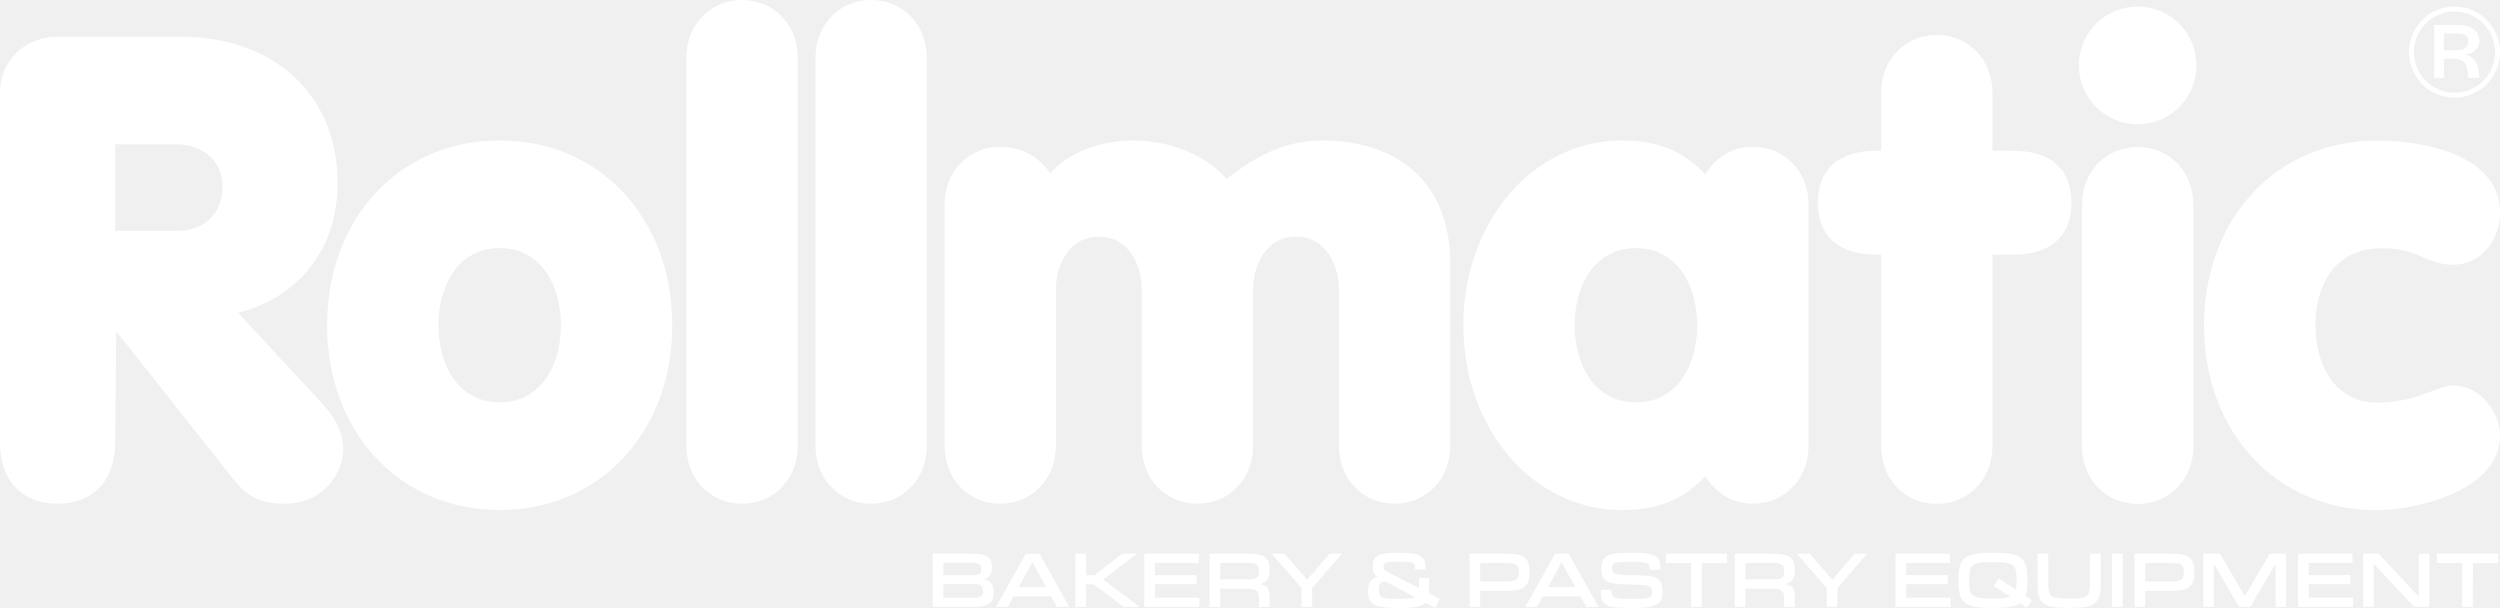
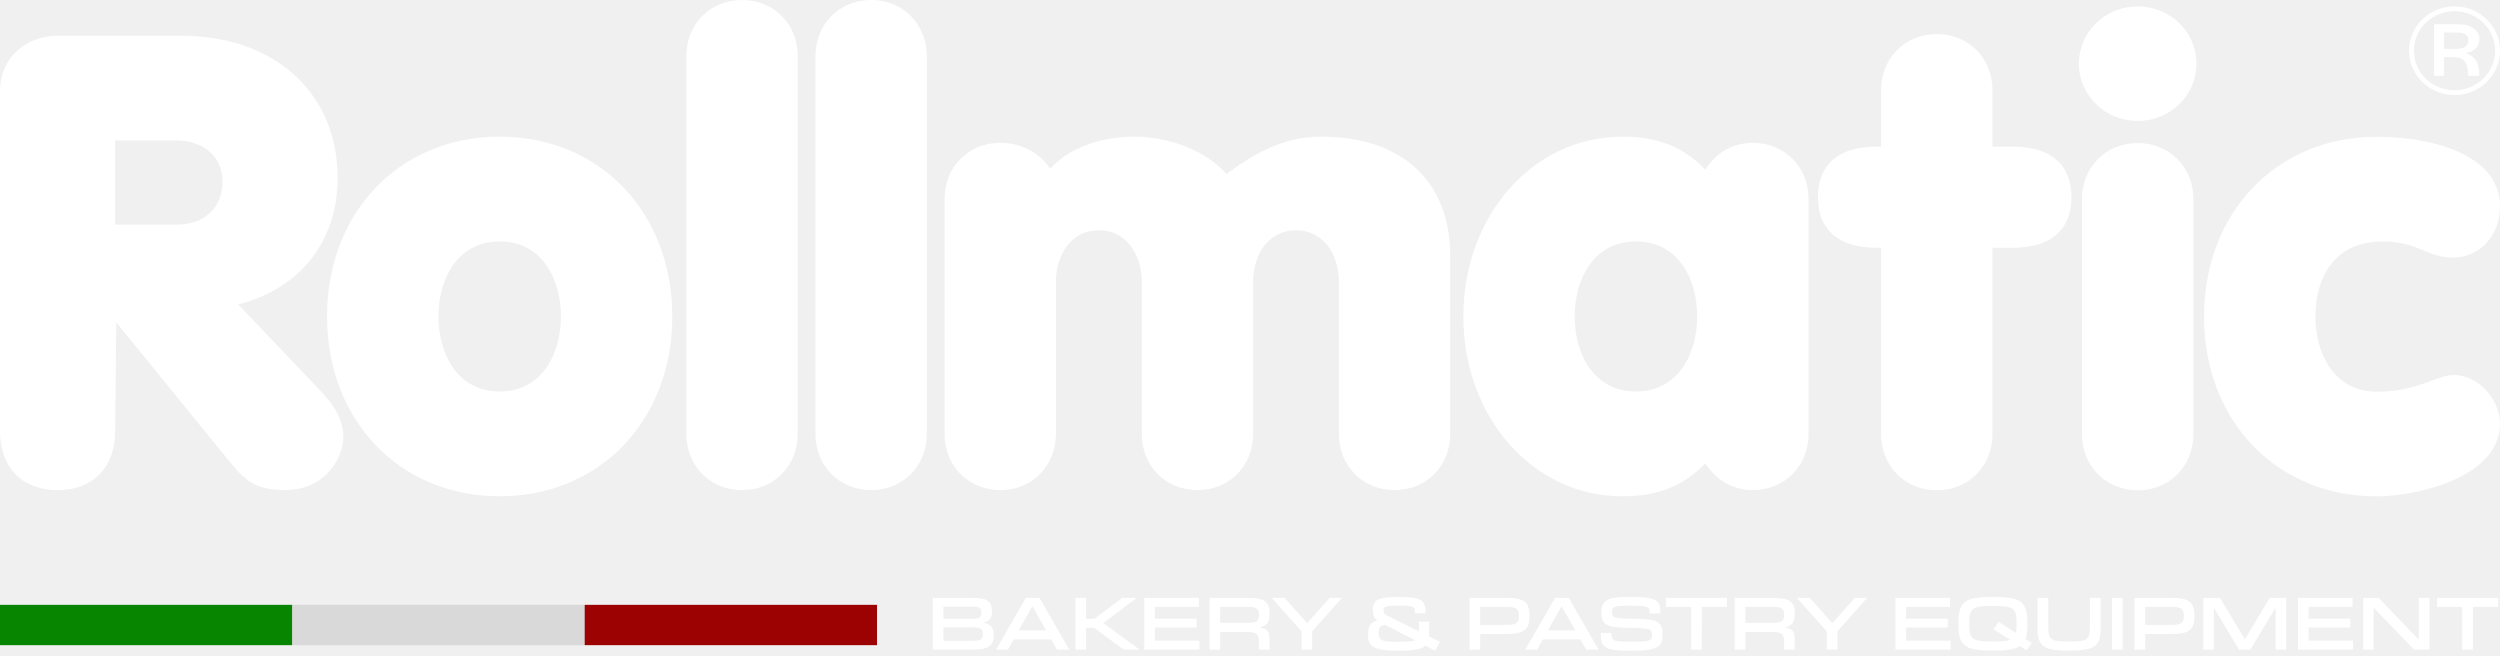
- <svg xmlns="http://www.w3.org/2000/svg" width="366" height="89" viewBox="0 0 366 89" fill="none">
-   <g clip-path="url(#clip0_262_14)">
-     <path fill-rule="evenodd" clip-rule="evenodd" d="M46.867 58.75C46.867 58.75 36.641 47.717 34.867 45.8C43.869 43.477 49.429 36.358 49.429 26.78C49.429 13.979 40.206 5.375 26.475 5.375H8.429C4.242 5.368 0 8.271 0 13.806V64.846C0 70.337 3.232 73.746 8.429 73.746C13.626 73.746 16.858 70.337 16.858 64.846C16.858 64.846 16.975 52.42 17.018 48.5C19.739 51.939 33.79 69.684 33.79 69.684C35.748 72.137 37.355 73.746 41.646 73.746C48.093 73.746 50.26 68.334 50.26 65.862C50.26 63.021 48.961 61.03 46.867 58.75ZM25.823 33.806H16.858V21.134H25.823C29.178 21.134 32.571 23.051 32.571 27.329C32.571 31.267 29.923 33.806 25.823 33.806Z" fill="white" />
-     <path fill-rule="evenodd" clip-rule="evenodd" d="M73.152 20.561C58.511 20.561 47.883 31.939 47.883 47.612C47.883 63.286 58.511 74.67 73.152 74.67C87.793 74.67 98.421 63.292 98.421 47.612C98.421 31.933 87.793 20.561 73.152 20.561ZM73.152 58.904C66.958 58.904 64.187 53.233 64.187 47.612C64.187 41.991 66.958 36.321 73.152 36.321C79.346 36.321 82.123 41.991 82.123 47.612C82.123 53.233 79.346 58.904 73.152 58.904Z" fill="white" />
-     <path fill-rule="evenodd" clip-rule="evenodd" d="M127.531 0C122.889 0 119.385 3.624 119.385 8.438V65.308C119.385 70.115 122.889 73.746 127.531 73.746C132.173 73.746 135.683 70.115 135.683 65.308V8.438C135.683 3.624 132.18 0 127.531 0Z" fill="white" />
-     <path fill-rule="evenodd" clip-rule="evenodd" d="M108.635 0C103.987 0 100.483 3.624 100.483 8.438V65.308C100.483 70.115 103.987 73.746 108.635 73.746C113.284 73.746 116.787 70.115 116.787 65.308V8.438C116.787 3.624 113.284 0 108.635 0Z" fill="white" />
-     <path fill-rule="evenodd" clip-rule="evenodd" d="M193.436 20.561C187.328 20.561 182.889 23.68 179.571 26.176C174.947 21.029 168.112 20.561 166.056 20.561C160.933 20.561 156.383 22.379 153.766 25.375C152.418 23.378 149.961 21.492 146.439 21.492C141.791 21.492 138.287 25.116 138.287 29.923V65.308C138.287 70.115 141.791 73.745 146.439 73.745C151.088 73.745 154.585 70.115 154.585 65.308V42.429C154.585 38.688 156.555 34.657 160.872 34.657C165.188 34.657 167.158 38.688 167.158 42.429V65.308C167.158 70.115 170.661 73.745 175.304 73.745C179.946 73.745 183.456 70.115 183.456 65.308V42.429C183.456 38.688 185.42 34.657 189.736 34.657C194.052 34.657 196.016 38.688 196.016 42.429V65.308C196.016 70.115 199.526 73.745 204.168 73.745C208.81 73.745 212.314 70.115 212.314 65.308V38.54C212.314 27.279 205.258 20.561 193.43 20.561" fill="white" />
-     <path fill-rule="evenodd" clip-rule="evenodd" d="M256.62 21.492C252.839 21.492 250.685 23.883 249.656 25.523C246.485 22.133 242.785 20.567 237.465 20.567C224.443 20.567 214.235 32.45 214.235 47.619C214.235 62.787 224.443 74.676 237.465 74.676C242.785 74.676 246.485 73.111 249.656 69.715C250.691 71.348 252.839 73.746 256.62 73.746C261.268 73.746 264.772 70.115 264.772 65.308V29.924C264.772 25.116 261.268 21.492 256.62 21.492ZM239.503 58.904C233.309 58.904 230.532 53.234 230.532 47.612C230.532 41.992 233.309 36.321 239.503 36.321C245.697 36.321 248.468 41.992 248.468 47.612C248.468 53.234 245.691 58.904 239.503 58.904Z" fill="white" />
-     <path fill-rule="evenodd" clip-rule="evenodd" d="M294.738 22.071H291.697V13.559C291.697 8.746 288.193 5.122 283.545 5.122C278.896 5.122 275.399 8.746 275.399 13.559V22.071H274.666C269.174 22.071 266.145 24.771 266.145 29.671C266.145 34.571 269.174 37.276 274.666 37.276H275.399V65.332C275.399 70.14 278.896 73.77 283.545 73.77C288.193 73.77 291.697 70.14 291.697 65.332V37.276H294.738C300.23 37.276 303.26 34.571 303.26 29.671C303.26 24.771 300.23 22.071 294.738 22.071Z" fill="white" />
-     <path fill-rule="evenodd" clip-rule="evenodd" d="M312.957 0.961C308.234 0.961 304.349 4.764 304.349 9.578C304.349 14.392 308.234 18.194 312.957 18.194C317.679 18.194 321.558 14.398 321.558 9.578C321.558 4.758 317.673 0.961 312.957 0.961Z" fill="white" />
-     <path fill-rule="evenodd" clip-rule="evenodd" d="M312.957 21.523C308.308 21.523 304.805 25.147 304.805 29.954V65.339C304.805 70.146 308.308 73.777 312.957 73.777C317.606 73.777 321.109 70.146 321.109 65.339V29.954C321.109 25.147 317.606 21.523 312.957 21.523Z" fill="white" />
-     <path fill-rule="evenodd" clip-rule="evenodd" d="M359.141 56.439C358.181 56.439 357.226 56.808 356.019 57.271C354.185 57.973 351.679 58.935 347.948 58.935C341.754 58.935 338.977 53.264 338.977 47.643C338.977 42.022 341.55 36.346 348.779 36.346C351.703 36.346 353.255 37.018 354.757 37.665C356.063 38.226 357.288 38.756 359.141 38.756C363.051 38.756 365.994 35.446 365.994 31.058C365.994 23.329 356.272 20.586 347.941 20.586C333.294 20.586 322.673 31.964 322.673 47.637C322.673 63.311 333.294 74.689 347.941 74.689C353.594 74.689 365.994 71.933 365.994 63.748C365.994 60.291 363.057 56.426 359.141 56.426" fill="white" />
-     <path d="M356.358 3.655H359.997C361.801 3.655 362.995 4.623 362.995 5.904C362.995 7.082 362.084 7.858 360.964 7.957V7.994C362.688 8.579 362.94 9.775 362.958 11.402H361.339C361.271 9.442 360.853 8.592 359.129 8.592H357.793V11.402H356.358V3.655ZM357.787 7.359H359.492C360.834 7.359 361.37 6.891 361.37 6.022C361.37 5.362 360.964 4.894 359.726 4.894H357.787V7.353V7.359ZM359.338 0.961C363.014 0.961 366 3.926 366 7.63C366 11.335 363.02 14.293 359.338 14.293C355.656 14.293 352.682 11.328 352.682 7.63C352.682 3.932 355.662 0.961 359.338 0.961ZM359.338 13.578C362.608 13.578 365.286 10.921 365.286 7.63C365.286 4.339 362.608 1.683 359.338 1.683C356.069 1.683 353.397 4.339 353.397 7.63C353.397 10.921 356.069 13.578 359.338 13.578Z" fill="white" />
-     <path d="M136.557 81.061H142.37C144.488 81.061 145.227 81.561 145.227 83.071C145.227 84.112 144.839 84.581 144.007 84.79V84.821C145.029 85.012 145.485 85.53 145.485 86.701C145.485 88.304 144.666 88.846 142.345 88.846H136.557V81.061ZM142.425 84.205C143.336 84.205 143.663 84.026 143.663 83.293C143.663 82.559 143.312 82.38 142.351 82.38H138.109V84.205H142.419H142.425ZM142.345 87.527C143.527 87.527 143.903 87.336 143.903 86.516C143.903 85.696 143.521 85.505 142.444 85.505H138.115V87.527H142.345Z" fill="white" />
-     <path d="M150.183 81.061H152.184L156.543 88.846H154.733L153.883 87.305H148.404L147.554 88.846H145.824L150.183 81.061ZM153.144 85.949L151.143 82.306L149.142 85.949H153.144Z" fill="white" />
-     <path d="M157.448 81.061H159.006V84.205H160.225L164.289 81.061H166.413L161.518 84.852L166.813 88.846H164.498L160.157 85.555H159.006V88.846H157.448V81.061Z" fill="white" />
-     <path d="M167.521 81.061H175.501V82.411H169.085V84.192H175.18V85.524H169.085V87.496H175.593V88.846H167.521V81.061Z" fill="white" />
-     <path d="M177.071 81.061H182.741C185.112 81.061 185.869 81.659 185.869 83.422C185.869 84.593 185.531 85.253 184.502 85.505V85.549C185.561 85.715 185.863 86.097 185.863 87.441V88.852H184.305V87.712C184.305 86.59 184.102 86.183 182.446 86.183H178.635V88.858H177.077V81.068L177.071 81.061ZM182.631 84.815C183.881 84.815 184.312 84.618 184.312 83.626C184.312 82.633 183.899 82.411 182.594 82.411H178.635V84.815H182.637H182.631Z" fill="white" />
-     <path d="M190.549 86.097L186.183 81.061H188.067L191.367 84.877L194.655 81.061H196.453L192.106 86.097V88.846H190.549V86.097Z" fill="white" />
-     <path d="M200.289 86.547C200.289 85.376 200.622 84.717 201.656 84.458C201.108 84.02 200.985 83.576 200.985 82.88C200.985 81.401 201.674 80.92 204.802 80.92C207.93 80.92 208.681 81.388 208.681 83.04V83.373H207.16V83.194C207.16 82.374 207 82.233 204.802 82.233C202.733 82.233 202.543 82.393 202.543 82.96C202.543 83.342 202.635 83.49 203.171 83.761L207.739 86.103V84.643H209.229V86.436C209.229 86.584 209.229 86.726 209.217 86.868L210.799 87.681L210.128 89L208.675 88.242C208.096 88.803 206.939 89.013 204.765 89.013C201.083 89.013 200.277 88.421 200.277 86.559M204.808 87.675C206.058 87.675 206.791 87.626 207.21 87.447L202.758 85.105C202.007 85.253 201.847 85.573 201.847 86.325C201.847 87.478 202.216 87.675 204.808 87.675Z" fill="white" />
-     <path d="M215.146 81.061H220.453C223.132 81.061 223.914 81.659 223.914 83.773C223.914 85.888 223.132 86.498 220.453 86.498H216.704V88.852H215.146V81.068V81.061ZM220.404 85.136C221.931 85.136 222.362 84.907 222.362 83.773C222.362 82.639 221.931 82.411 220.404 82.411H216.704V85.136H220.404Z" fill="white" />
-     <path d="M227.663 81.061H229.664L234.024 88.846H232.213L231.364 87.305H225.884L225.034 88.846H223.304L227.663 81.061ZM230.619 85.949L228.618 82.306L226.617 85.949H230.619Z" fill="white" />
-     <path d="M234.984 88.408C234.491 88.069 234.362 87.539 234.362 86.59V86.337H235.914V86.448C235.914 86.997 235.981 87.231 236.252 87.397C236.566 87.607 237.336 87.669 238.881 87.669C240.568 87.669 241.233 87.607 241.529 87.397C241.8 87.25 241.868 87.04 241.868 86.639C241.868 86.239 241.775 86.017 241.529 85.857C241.227 85.659 240.599 85.616 238.21 85.567C236.449 85.524 235.612 85.388 235.113 85.025C234.633 84.692 234.442 84.162 234.442 83.231C234.442 82.3 234.701 81.789 235.181 81.462C235.748 81.061 236.739 80.914 238.783 80.914C240.692 80.914 241.855 81.043 242.471 81.493C242.964 81.844 243.081 82.405 243.081 83.287V83.41H241.529V83.391C241.529 82.91 241.48 82.658 241.209 82.498C240.889 82.288 240.199 82.245 238.771 82.245C237.25 82.245 236.61 82.282 236.32 82.485C236.062 82.645 236 82.867 236 83.194C236 83.576 236.111 83.792 236.314 83.927C236.573 84.1 237.096 84.162 238.992 84.199C241.233 84.242 242.169 84.359 242.742 84.76C243.241 85.099 243.401 85.69 243.401 86.584C243.401 87.527 243.179 88.076 242.699 88.408C242.151 88.809 241.203 89.006 238.838 89.006C236.474 89.006 235.581 88.858 234.978 88.415" fill="white" />
-     <path d="M247.575 82.424H243.881V81.061H252.833V82.424H249.145L249.133 88.852H247.575V82.424Z" fill="white" />
-     <path d="M253.96 81.061H259.631C262.001 81.061 262.759 81.659 262.759 83.422C262.759 84.593 262.42 85.253 261.392 85.505V85.549C262.451 85.715 262.752 86.097 262.752 87.441V88.852H261.195V87.712C261.195 86.59 260.991 86.183 259.335 86.183H255.524V88.858H253.966V81.068L253.96 81.061ZM259.52 84.815C260.77 84.815 261.201 84.618 261.201 83.626C261.201 82.633 260.788 82.411 259.483 82.411H255.524V84.815H259.526H259.52Z" fill="white" />
-     <path d="M267.438 86.097L263.073 81.061H264.957L268.257 84.877L271.545 81.061H273.342L268.996 86.097V88.846H267.438V86.097Z" fill="white" />
-     <path d="M277.499 81.061H285.478V82.411H279.062V84.192H285.158V85.524H279.062V87.496H285.57V88.846H277.499V81.061Z" fill="white" />
-     <path d="M295.723 88.316C294.972 88.827 293.741 89 291.764 89C287.534 89 286.716 88.242 286.716 84.957C286.716 81.672 287.534 80.914 291.764 80.914C295.994 80.914 296.813 81.672 296.813 84.957C296.813 85.931 296.745 86.676 296.536 87.25L297.466 87.86L296.696 88.963L295.729 88.322L295.723 88.316ZM291.764 87.626C292.983 87.626 293.784 87.576 294.301 87.373L291.851 85.764L292.62 84.692L295.132 86.337C295.212 85.974 295.231 85.524 295.231 84.945C295.231 82.584 294.861 82.282 291.764 82.282C288.667 82.282 288.286 82.584 288.286 84.945C288.286 87.305 288.655 87.626 291.764 87.626Z" fill="white" />
-     <path d="M298.309 85.555V81.061H299.867V85.333C299.867 87.367 300.144 87.626 302.915 87.626C305.685 87.626 305.962 87.367 305.962 85.333V81.061H307.533V85.555C307.533 88.316 306.775 89 302.915 89C299.054 89 298.303 88.316 298.303 85.555" fill="white" />
-     <path d="M310.765 81.061H309.195V88.846H310.765V81.061Z" fill="white" />
-     <path d="M312.495 81.061H317.803C320.481 81.061 321.263 81.659 321.263 83.773C321.263 85.888 320.481 86.498 317.803 86.498H314.053V88.852H312.495V81.068V81.061ZM317.753 85.136C319.28 85.136 319.711 84.907 319.711 83.773C319.711 82.639 319.28 82.411 317.753 82.411H314.053V85.136H317.753Z" fill="white" />
-     <path d="M322.562 81.061H325L328.639 87.274H328.651L332.29 81.061H334.691V88.846H333.152V82.553H333.134L329.452 88.846H327.789L324.12 82.553H324.101V88.846H322.562V81.061Z" fill="white" />
-     <path d="M336.428 81.061H344.407V82.411H337.985V84.192H344.087V85.524H337.985V87.496H344.493V88.846H336.428V81.061Z" fill="white" />
-     <path d="M345.971 81.061H348.231L354.092 87.33H354.111V81.061H355.662V88.846H353.421L347.535 82.565H347.51V88.846H345.971V81.061Z" fill="white" />
-     <path d="M360.465 82.424H356.777V81.061H365.729V82.424H362.035L362.029 88.852H360.465V82.424Z" fill="white" />
-   </g>
-   <defs>
-     <clipPath id="clip0_262_14">
-       <rect width="366" height="89" fill="white" />
-     </clipPath>
-   </defs>
+ <svg xmlns="http://www.w3.org/2000/svg" width="248" height="65" viewBox="0 0 248 65" fill="none">
+   <path fill-rule="evenodd" clip-rule="evenodd" d="M31.757 38.732C31.757 38.732 24.828 31.459 23.626 30.195C29.726 28.663 33.493 23.97 33.493 17.655C33.493 9.216 27.243 3.543 17.94 3.543H5.711C2.874 3.539 0 5.453 0 9.102V42.751C0 46.371 2.19 48.618 5.711 48.618C9.233 48.618 11.423 46.371 11.423 42.751C11.423 42.751 11.502 34.559 11.531 31.975C13.375 34.242 22.896 45.941 22.896 45.941C24.223 47.558 25.311 48.618 28.219 48.618C32.587 48.618 34.056 45.051 34.056 43.421C34.056 41.548 33.176 40.236 31.757 38.732ZM17.497 22.288H11.423V13.933H17.497C19.771 13.933 22.07 15.197 22.07 18.017C22.07 20.613 20.276 22.288 17.497 22.288Z" fill="#ffffff" />
+   <path fill-rule="evenodd" clip-rule="evenodd" d="M49.567 13.556C39.646 13.556 32.445 21.057 32.445 31.39C32.445 41.723 39.646 49.228 49.567 49.228C59.488 49.228 66.689 41.727 66.689 31.39C66.689 21.053 59.488 13.556 49.567 13.556ZM49.567 38.834C45.37 38.834 43.493 35.096 43.493 31.39C43.493 27.684 45.37 23.946 49.567 23.946C53.764 23.946 55.646 27.684 55.646 31.39C55.646 35.096 53.764 38.834 49.567 38.834Z" fill="#ffffff" />
+   <path fill-rule="evenodd" clip-rule="evenodd" d="M86.414 0C83.268 0 80.894 2.389 80.894 5.563V43.056C80.894 46.225 83.268 48.619 86.414 48.619C89.56 48.619 91.938 46.225 91.938 43.056V5.563C91.938 2.389 89.564 0 86.414 0Z" fill="#ffffff" />
+   <path fill-rule="evenodd" clip-rule="evenodd" d="M73.61 0C70.46 0 68.086 2.389 68.086 5.563V43.056C68.086 46.225 70.46 48.619 73.61 48.619C76.76 48.619 79.133 46.225 79.133 43.056V5.563C79.133 2.389 76.76 0 73.61 0Z" fill="#ffffff" />
+   <path fill-rule="evenodd" clip-rule="evenodd" d="M131.072 13.556C126.933 13.556 123.925 15.612 121.676 17.257C118.543 13.864 113.912 13.556 112.519 13.556C109.048 13.556 105.965 14.754 104.192 16.729C103.278 15.413 101.613 14.169 99.227 14.169C96.077 14.169 93.703 16.558 93.703 19.728V43.056C93.703 46.225 96.077 48.619 99.227 48.619C102.377 48.619 104.746 46.225 104.746 43.056V27.973C104.746 25.506 106.081 22.849 109.006 22.849C111.931 22.849 113.266 25.506 113.266 27.973V43.056C113.266 46.225 115.639 48.619 118.785 48.619C121.931 48.619 124.309 46.225 124.309 43.056V27.973C124.309 25.506 125.64 22.849 128.564 22.849C131.489 22.849 132.82 25.506 132.82 27.973V43.056C132.82 46.225 135.198 48.619 138.343 48.619C141.489 48.619 143.863 46.225 143.863 43.056V25.409C143.863 17.985 139.082 13.556 131.068 13.556" fill="#ffffff" />
+   <path fill-rule="evenodd" clip-rule="evenodd" d="M173.884 14.169C171.322 14.169 169.862 15.746 169.166 16.827C167.017 14.592 164.51 13.56 160.905 13.56C152.081 13.56 145.164 21.394 145.164 31.394C145.164 41.394 152.081 49.232 160.905 49.232C164.51 49.232 167.017 48.2 169.166 45.961C169.866 47.038 171.322 48.619 173.884 48.619C177.034 48.619 179.408 46.225 179.408 43.056V19.728C179.408 16.558 177.034 14.169 173.884 14.169ZM162.286 38.834C158.089 38.834 156.207 35.096 156.207 31.39C156.207 27.684 158.089 23.946 162.286 23.946C166.483 23.946 168.36 27.684 168.36 31.39C168.36 35.096 166.479 38.834 162.286 38.834Z" fill="#ffffff" />
+   <path fill-rule="evenodd" clip-rule="evenodd" d="M199.713 14.551H197.652V8.94C197.652 5.766 195.278 3.377 192.128 3.377C188.978 3.377 186.608 5.766 186.608 8.94V14.551H186.112C182.391 14.551 180.338 16.331 180.338 19.561C180.338 22.792 182.391 24.576 186.112 24.576H186.608V43.072C186.608 46.242 188.978 48.635 192.128 48.635C195.278 48.635 197.652 46.242 197.652 43.072V24.576H199.713C203.434 24.576 205.487 22.792 205.487 19.561C205.487 16.331 203.434 14.551 199.713 14.551Z" fill="#ffffff" />
+   <path fill-rule="evenodd" clip-rule="evenodd" d="M212.059 0.634C208.859 0.634 206.227 3.141 206.227 6.314C206.227 9.488 208.859 11.995 212.059 11.995C215.259 11.995 217.887 9.492 217.887 6.314C217.887 3.137 215.255 0.634 212.059 0.634Z" fill="#ffffff" />
+   <path fill-rule="evenodd" clip-rule="evenodd" d="M212.059 14.19C208.909 14.19 206.535 16.579 206.535 19.748V43.076C206.535 46.246 208.909 48.639 212.059 48.639C215.209 48.639 217.583 46.246 217.583 43.076V19.748C217.583 16.579 215.209 14.19 212.059 14.19Z" fill="#ffffff" />
+   <path fill-rule="evenodd" clip-rule="evenodd" d="M243.351 37.209C242.701 37.209 242.054 37.453 241.236 37.758C239.993 38.221 238.295 38.855 235.767 38.855C231.57 38.855 229.688 35.117 229.688 31.411C229.688 27.705 231.432 23.962 236.33 23.962C238.312 23.962 239.363 24.405 240.381 24.832C241.265 25.202 242.096 25.551 243.351 25.551C246.001 25.551 247.995 23.369 247.995 20.476C247.995 15.38 241.407 13.572 235.762 13.572C225.837 13.572 218.641 21.073 218.641 31.407C218.641 41.74 225.837 49.241 235.762 49.241C239.592 49.241 247.995 47.425 247.995 42.028C247.995 39.749 246.005 37.201 243.351 37.201" fill="#ffffff" />
+   <path d="M241.467 2.409H243.933C245.155 2.409 245.965 3.047 245.965 3.893C245.965 4.669 245.347 5.181 244.588 5.246V5.27C245.756 5.656 245.927 6.444 245.94 7.517H244.842C244.796 6.225 244.513 5.664 243.345 5.664H242.439V7.517H241.467V2.409ZM242.435 4.852H243.591C244.5 4.852 244.863 4.543 244.863 3.97C244.863 3.535 244.588 3.226 243.749 3.226H242.435V4.848V4.852ZM243.486 0.634C245.977 0.634 248.001 2.588 248.001 5.03C248.001 7.473 245.981 9.423 243.486 9.423C240.992 9.423 238.977 7.468 238.977 5.03C238.977 2.592 240.996 0.634 243.486 0.634ZM243.486 8.952C245.702 8.952 247.517 7.2 247.517 5.03C247.517 2.861 245.702 1.109 243.486 1.109C241.271 1.109 239.461 2.861 239.461 5.03C239.461 7.2 241.271 8.952 243.486 8.952Z" fill="#ffffff" />
+   <path d="M92.531 59.31H96.47C97.905 59.31 98.405 59.639 98.405 60.634C98.405 61.321 98.143 61.63 97.579 61.768V61.788C98.272 61.914 98.581 62.255 98.581 63.028C98.581 64.084 98.026 64.442 96.453 64.442H92.531V59.31ZM96.507 61.382C97.125 61.382 97.346 61.264 97.346 60.781C97.346 60.297 97.108 60.179 96.457 60.179H93.583V61.382H96.503H96.507ZM96.453 63.572C97.254 63.572 97.508 63.446 97.508 62.906C97.508 62.365 97.25 62.239 96.52 62.239H93.587V63.572H96.453Z" fill="#ffffff" />
+   <path d="M101.762 59.31H103.118L106.072 64.442H104.845L104.27 63.426H100.557L99.981 64.442H98.809L101.762 59.31ZM103.769 62.532L102.413 60.13L101.057 62.532H103.769Z" fill="#ffffff" />
+   <path d="M106.686 59.31H107.741V61.382H108.567L111.321 59.31H112.76L109.443 61.809L113.031 64.442H111.462L108.521 62.272H107.741V64.442H106.686V59.31Z" fill="#ffffff" />
+   <path d="M113.512 59.31H118.919V60.2H114.571V61.374H118.702V62.252H114.571V63.552H118.981V64.442H113.512V59.31Z" fill="#ffffff" />
+   <path d="M119.982 59.31H123.825C125.431 59.31 125.944 59.704 125.944 60.866C125.944 61.638 125.715 62.073 125.018 62.239V62.268C125.736 62.377 125.94 62.629 125.94 63.515V64.446H124.885V63.694C124.885 62.955 124.747 62.686 123.625 62.686H121.042V64.45H119.987V59.314L119.982 59.31ZM123.75 61.784C124.597 61.784 124.889 61.654 124.889 61C124.889 60.346 124.609 60.2 123.725 60.2H121.042V61.784H123.754H123.75Z" fill="#ffffff" />
+   <path d="M129.114 62.629L126.156 59.31H127.433L129.669 61.825L131.897 59.31H133.115L130.17 62.629V64.442H129.114V62.629Z" fill="#ffffff" />
+   <path d="M135.715 62.926C135.715 62.154 135.941 61.719 136.642 61.548C136.27 61.26 136.187 60.967 136.187 60.508C136.187 59.533 136.654 59.216 138.773 59.216C140.893 59.216 141.402 59.525 141.402 60.614V60.833H140.371V60.715C140.371 60.175 140.263 60.081 138.773 60.081C137.372 60.081 137.242 60.187 137.242 60.561C137.242 60.813 137.305 60.91 137.668 61.089L140.763 62.633V61.67H141.773V62.853C141.773 62.95 141.773 63.044 141.765 63.137L142.837 63.673L142.382 64.543L141.398 64.043C141.005 64.413 140.221 64.551 138.748 64.551C136.254 64.551 135.707 64.161 135.707 62.934M138.778 63.669C139.625 63.669 140.121 63.637 140.405 63.519L137.388 61.975C136.879 62.072 136.771 62.284 136.771 62.779C136.771 63.539 137.021 63.669 138.778 63.669Z" fill="#ffffff" />
+   <path d="M145.781 59.31H149.378C151.192 59.31 151.722 59.704 151.722 61.097C151.722 62.491 151.192 62.894 149.378 62.894H146.837V64.446H145.781V59.314V59.31ZM149.344 61.995C150.379 61.995 150.671 61.845 150.671 61.097C150.671 60.35 150.379 60.2 149.344 60.2H146.837V61.995H149.344Z" fill="#ffffff" />
+   <path d="M154.264 59.31H155.62L158.574 64.442H157.347L156.772 63.426H153.059L152.483 64.442H151.311L154.264 59.31ZM156.267 62.532L154.911 60.13L153.555 62.532H156.267Z" fill="#ffffff" />
+   <path d="M159.224 64.153C158.89 63.929 158.803 63.58 158.803 62.954V62.788H159.854V62.861C159.854 63.222 159.9 63.377 160.084 63.487C160.296 63.625 160.818 63.665 161.865 63.665C163.008 63.665 163.459 63.625 163.659 63.487C163.842 63.389 163.888 63.251 163.888 62.987C163.888 62.723 163.826 62.576 163.659 62.471C163.455 62.341 163.029 62.312 161.41 62.28C160.217 62.251 159.65 62.162 159.312 61.922C158.986 61.703 158.857 61.353 158.857 60.74C158.857 60.126 159.032 59.789 159.358 59.574C159.741 59.309 160.413 59.212 161.798 59.212C163.092 59.212 163.88 59.297 164.297 59.594C164.631 59.825 164.71 60.195 164.71 60.776V60.858H163.659V60.845C163.659 60.529 163.626 60.362 163.442 60.256C163.225 60.118 162.758 60.09 161.79 60.09C160.759 60.09 160.326 60.114 160.129 60.248C159.954 60.354 159.912 60.5 159.912 60.715C159.912 60.967 159.988 61.109 160.125 61.199C160.3 61.313 160.655 61.353 161.94 61.378C163.459 61.406 164.093 61.483 164.481 61.748C164.819 61.971 164.927 62.361 164.927 62.95C164.927 63.572 164.777 63.934 164.452 64.153C164.08 64.417 163.438 64.547 161.836 64.547C160.234 64.547 159.629 64.45 159.22 64.157" fill="#ffffff" />
+   <path d="M167.755 60.208H165.252V59.31H171.318V60.208H168.819L168.811 64.446H167.755V60.208Z" fill="#ffffff" />
+   <path d="M172.082 59.31H175.924C177.531 59.31 178.044 59.704 178.044 60.866C178.044 61.638 177.814 62.073 177.118 62.239V62.268C177.835 62.377 178.04 62.629 178.04 63.515V64.446H176.984V63.694C176.984 62.955 176.846 62.686 175.724 62.686H173.142V64.45H172.086V59.314L172.082 59.31ZM175.849 61.784C176.696 61.784 176.988 61.654 176.988 61C176.988 60.346 176.709 60.2 175.824 60.2H173.142V61.784H175.854H175.849Z" fill="#ffffff" />
+   <path d="M181.216 62.629L178.258 59.31H179.534L181.771 61.825L183.998 59.31H185.217L182.271 62.629V64.442H181.216V62.629Z" fill="#ffffff" />
+   <path d="M188.031 59.31H193.438V60.2H189.091V61.374H193.221V62.252H189.091V63.552H193.501V64.442H188.031V59.31Z" fill="#ffffff" />
+   <path d="M200.381 64.092C199.872 64.429 199.038 64.543 197.698 64.543C194.832 64.543 194.277 64.043 194.277 61.877C194.277 59.712 194.832 59.212 197.698 59.212C200.565 59.212 201.119 59.712 201.119 61.877C201.119 62.52 201.074 63.011 200.932 63.389L201.562 63.791L201.04 64.519L200.385 64.096L200.381 64.092ZM197.698 63.637C198.524 63.637 199.067 63.605 199.417 63.47L197.757 62.41L198.278 61.703L199.98 62.788C200.035 62.548 200.047 62.251 200.047 61.869C200.047 60.313 199.797 60.114 197.698 60.114C195.6 60.114 195.341 60.313 195.341 61.869C195.341 63.426 195.592 63.637 197.698 63.637Z" fill="#ffffff" />
+   <path d="M202.133 62.272V59.31H203.189V62.126C203.189 63.466 203.376 63.637 205.254 63.637C207.131 63.637 207.319 63.466 207.319 62.126V59.31H208.383V62.272C208.383 64.092 207.87 64.543 205.254 64.543C202.638 64.543 202.129 64.092 202.129 62.272" fill="#ffffff" />
+   <path d="M210.574 59.31H209.51V64.442H210.574V59.31Z" fill="#ffffff" />
+   <path d="M211.746 59.31H215.342C217.157 59.31 217.687 59.704 217.687 61.097C217.687 62.491 217.157 62.894 215.342 62.894H212.802V64.446H211.746V59.314V59.31ZM215.309 61.995C216.344 61.995 216.636 61.845 216.636 61.097C216.636 60.35 216.344 60.2 215.309 60.2H212.802V61.995H215.309Z" fill="#ffffff" />
+   <path d="M218.566 59.31H220.218L222.684 63.406H222.693L225.158 59.31H226.785V64.442H225.742V60.293H225.73L223.235 64.442H222.108L219.622 60.293H219.609V64.442H218.566V59.31Z" fill="#ffffff" />
+   <path d="M227.961 59.31H233.368V60.2H229.016V61.374H233.151V62.252H229.016V63.552H233.426V64.442H227.961V59.31Z" fill="#ffffff" />
+   <path d="M234.428 59.31H235.959L239.931 63.442H239.943V59.31H240.994V64.442H239.476L235.487 60.301H235.471V64.442H234.428V59.31Z" fill="#ffffff" />
+   <path d="M244.249 60.208H241.75V59.31H247.816V60.208H245.313L245.309 64.446H244.249V60.208Z" fill="#ffffff" />
+   <rect y="60" width="29" height="4" fill="#078400" />
+   <rect x="29" y="60" width="29" height="4" fill="#D9D9D9" />
+   <rect x="58" y="60" width="29" height="4" fill="#9D0202" />
</svg>
